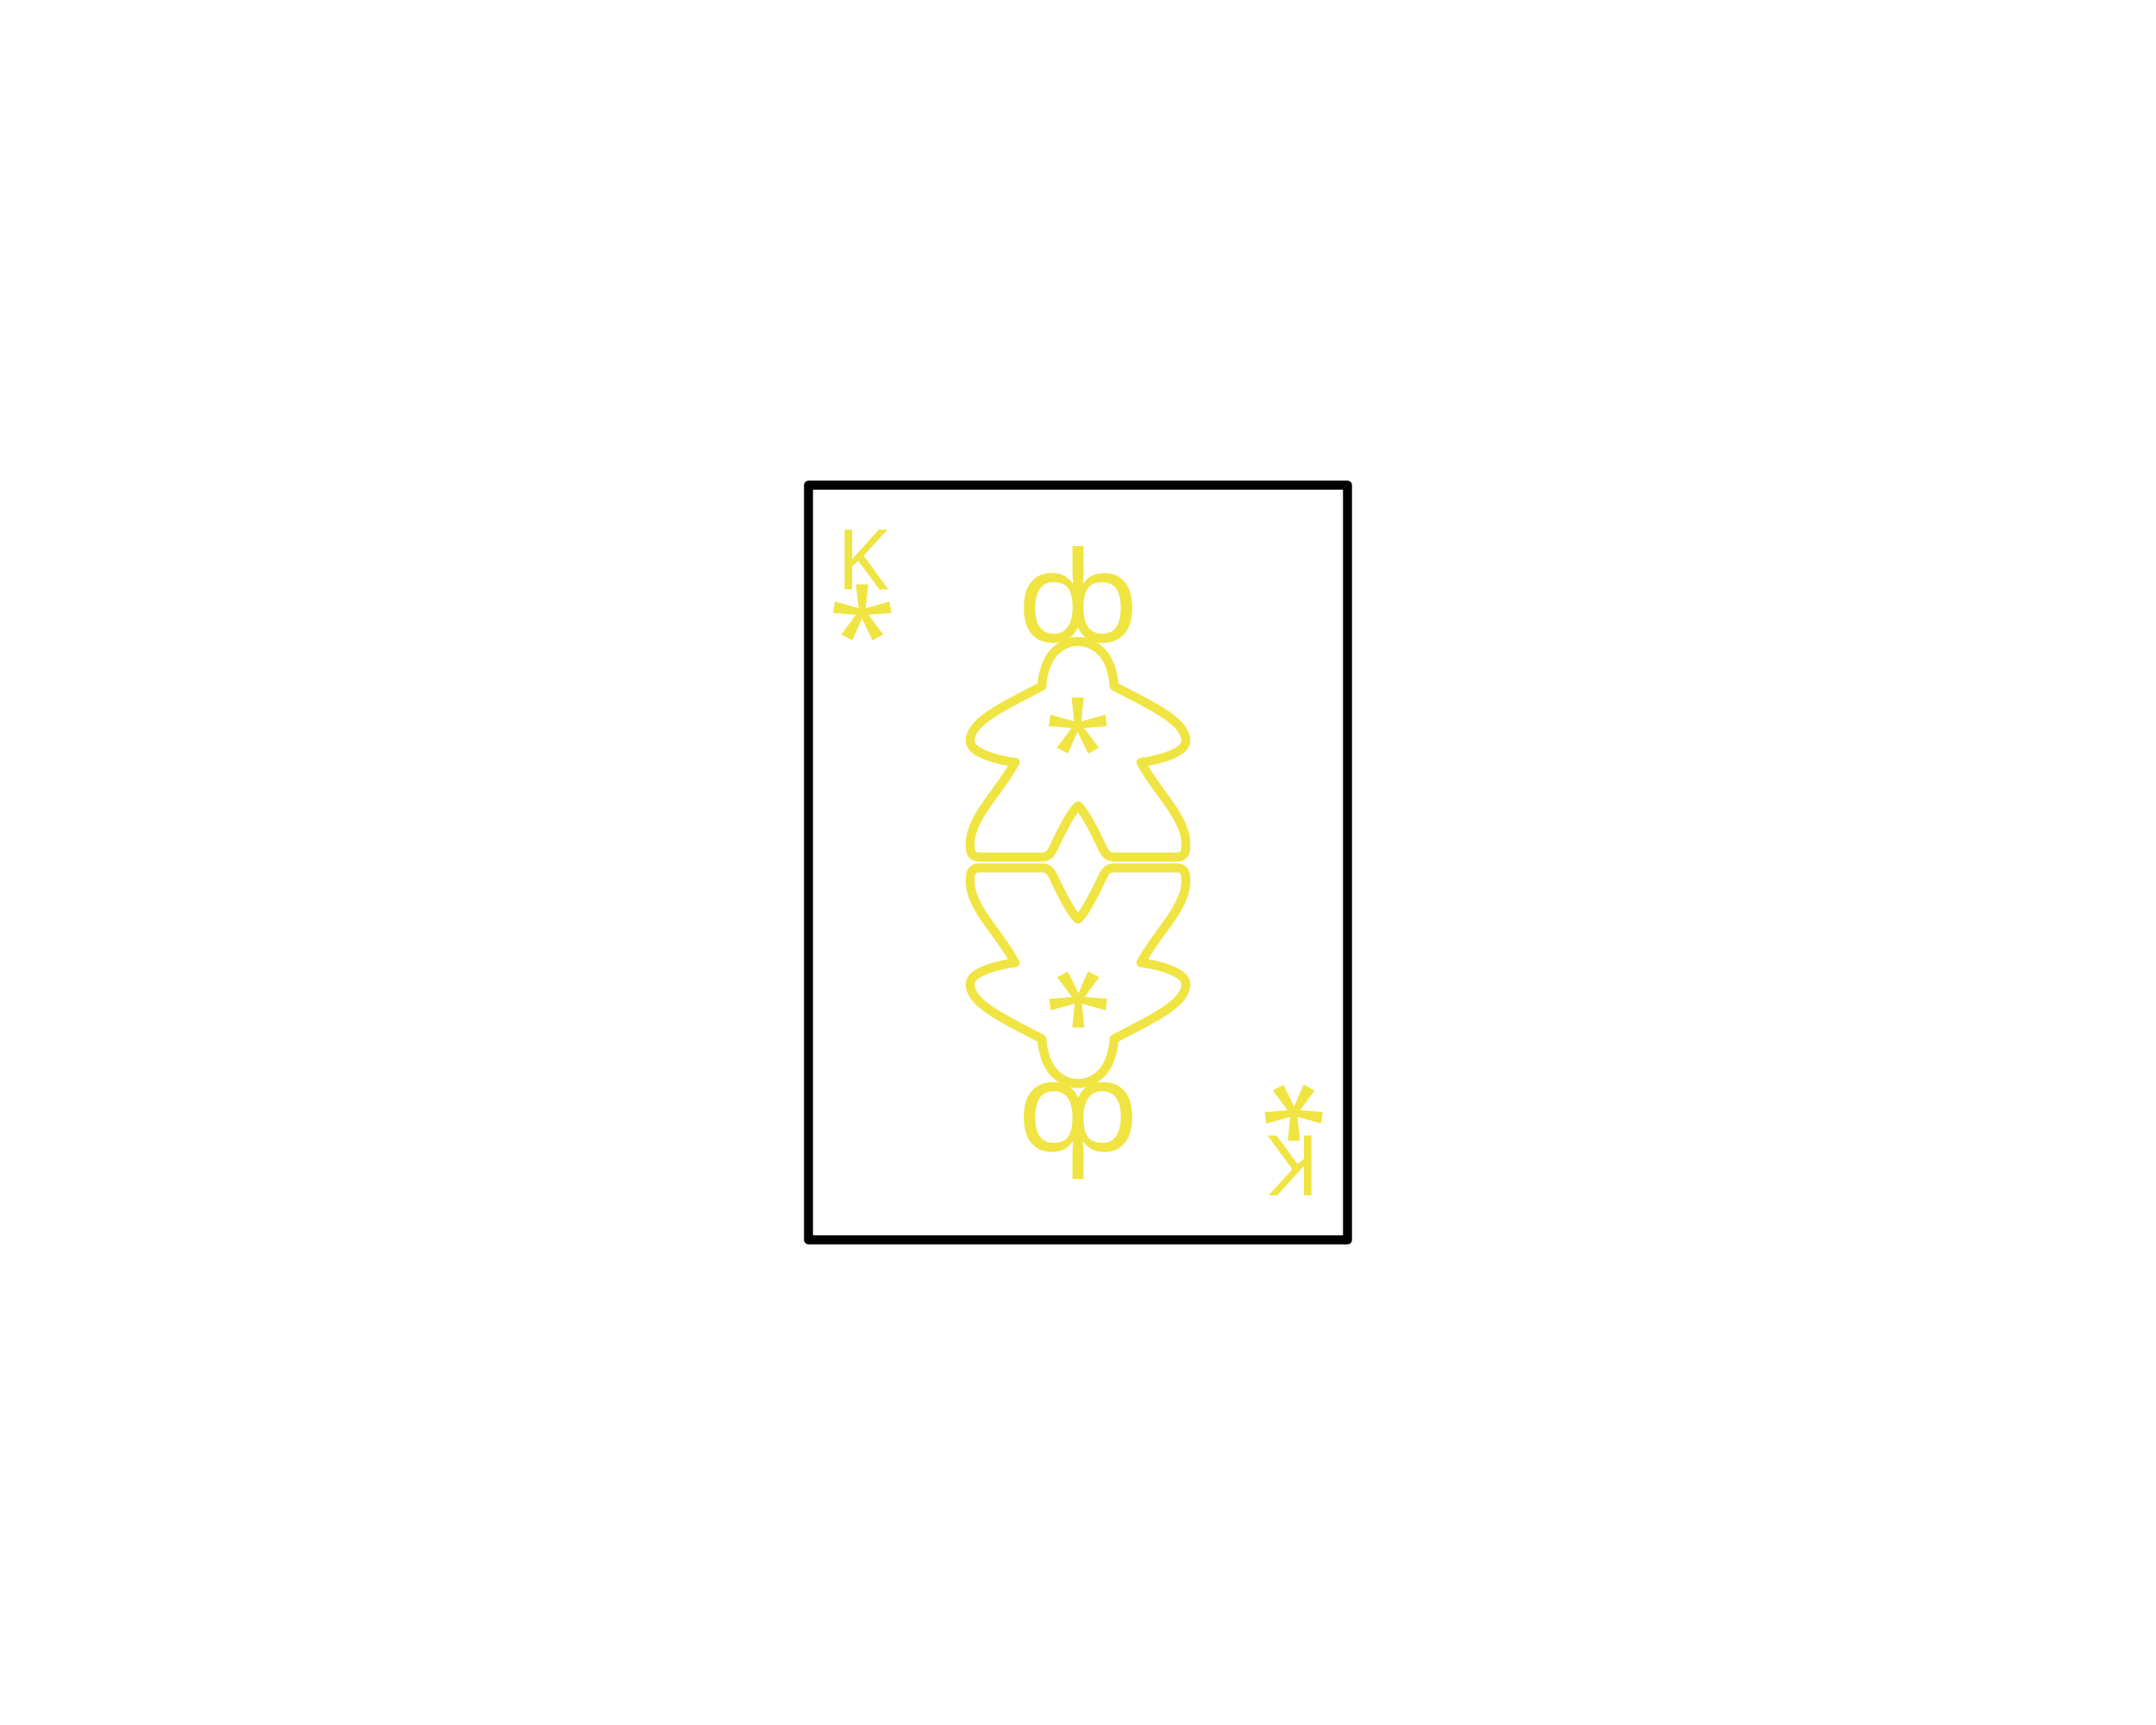
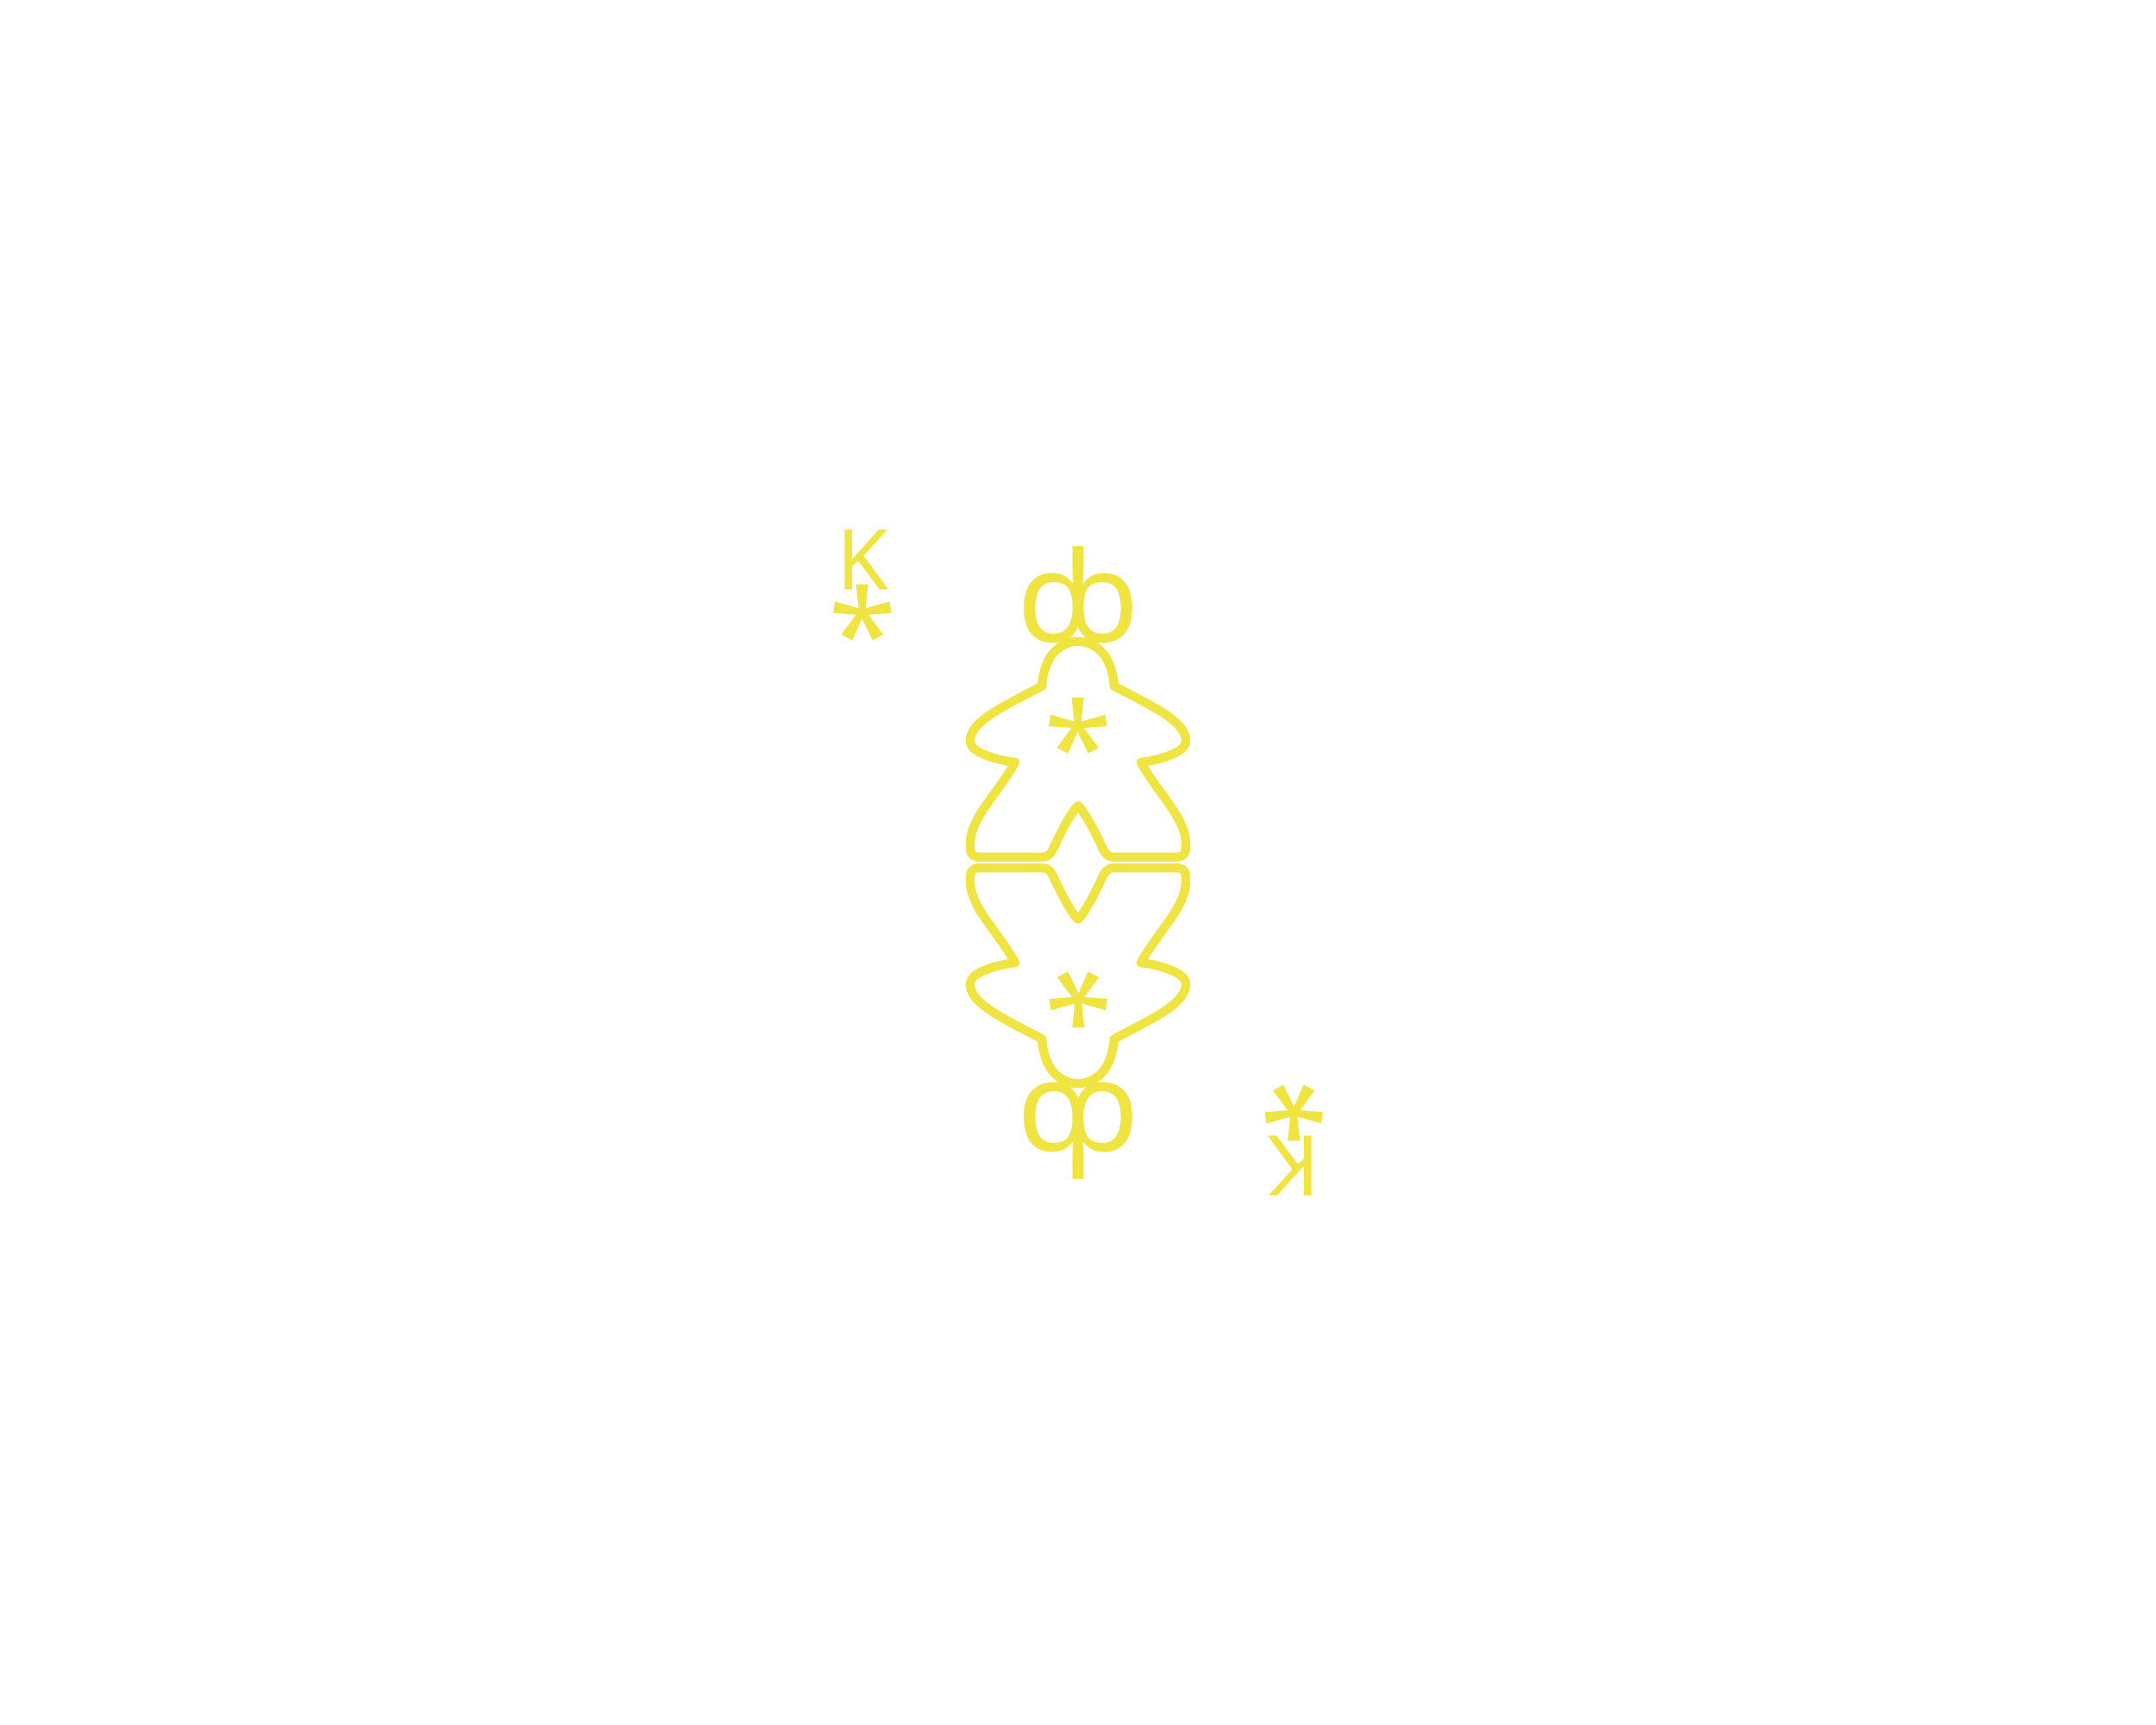
<svg xmlns="http://www.w3.org/2000/svg" class="svglite" data-engine-version="2.0" width="720.00pt" height="576.00pt" viewBox="0 0 720.00 576.00">
  <defs>
    <style type="text/css">
    .svglite line, .svglite polyline, .svglite polygon, .svglite path, .svglite rect, .svglite circle {
      fill: none;
      stroke: #000000;
      stroke-linecap: round;
      stroke-linejoin: round;
      stroke-miterlimit: 10.00;
    }
  </style>
  </defs>
  <rect width="100%" height="100%" style="stroke: none; fill: #FFFFFF;" />
  <defs>
    <clipPath id="cpMC4wMHw3MjAuMDB8MC4wMHw1NzYuMDA=">
      <rect x="0.00" y="0.00" width="720.00" height="576.00" />
    </clipPath>
  </defs>
  <g clip-path="url(#cpMC4wMHw3MjAuMDB8MC4wMHw1NzYuMDA=)">
    <polygon points="270.00,162.00 270.00,414.00 450.00,414.00 450.00,162.00 " style="stroke-width: 0.75; stroke: none; fill: #FFFFFF;" />
    <polygon points="360.03,269.12 360.07,269.15 360.11,269.17 360.15,269.20 360.20,269.24 360.20,269.24 360.33,269.37 360.49,269.54 360.67,269.74 360.87,269.97 361.07,270.22 361.26,270.47 361.38,270.63 361.60,270.94 361.84,271.28 362.08,271.65 362.34,272.05 362.61,272.48 362.89,272.93 363.17,273.39 363.44,273.85 363.70,274.30 363.94,274.74 364.18,275.16 364.30,275.38 364.30,275.38 364.68,276.09 365.06,276.80 365.44,277.52 365.81,278.25 366.16,278.96 366.50,279.64 366.81,280.28 367.09,280.85 367.33,281.35 367.52,281.76 367.67,282.08 367.77,282.29 367.83,282.41 367.84,282.43 367.85,282.46 367.86,282.49 367.86,282.49 368.07,282.90 368.26,283.29 368.45,283.67 368.66,284.04 368.87,284.39 369.09,284.72 369.32,285.01 369.57,285.26 369.83,285.49 369.96,285.58 369.96,285.58 370.26,285.77 370.58,285.92 370.91,286.03 371.27,286.11 371.65,286.16 372.04,286.19 372.42,286.20 372.81,286.20 373.19,286.20 373.27,286.20 391.85,286.20 391.85,286.20 392.13,286.20 392.40,286.20 392.68,286.19 392.95,286.19 393.20,286.17 393.43,286.16 393.55,286.14 393.77,286.11 394.02,286.06 394.28,285.98 394.56,285.86 394.82,285.71 395.06,285.53 395.23,285.37 395.42,285.13 395.58,284.86 395.71,284.58 395.81,284.28 395.88,283.99 395.93,283.74 395.95,283.55 395.95,283.55 395.97,283.31 395.98,283.06 395.99,282.77 396.00,282.47 396.00,282.18 396.00,281.88 396.00,281.72 396.00,281.72 395.98,281.00 395.91,280.28 395.81,279.56 395.66,278.82 395.47,278.07 395.23,277.30 394.95,276.52 394.64,275.74 394.29,274.95 393.91,274.16 393.50,273.37 393.07,272.59 392.62,271.83 392.16,271.08 391.69,270.35 391.22,269.64 390.75,268.95 390.27,268.26 389.79,267.59 389.72,267.48 389.72,267.48 389.30,266.90 388.87,266.31 388.43,265.70 387.98,265.08 387.51,264.43 387.03,263.77 386.54,263.08 386.04,262.38 385.54,261.67 385.04,260.95 384.54,260.23 384.06,259.51 383.58,258.80 383.13,258.09 382.69,257.40 382.27,256.72 381.87,256.05 381.49,255.38 381.12,254.73 381.02,254.53 381.51,254.48 382.01,254.41 382.54,254.33 383.10,254.24 383.68,254.14 384.28,254.02 384.88,253.90 385.49,253.76 386.10,253.62 386.69,253.47 387.26,253.32 387.80,253.17 388.33,253.02 388.83,252.86 388.96,252.82 388.96,252.82 389.39,252.68 389.82,252.53 390.26,252.36 390.71,252.19 391.17,252.01 391.61,251.82 392.04,251.62 392.44,251.43 392.82,251.23 393.16,251.04 393.48,250.85 393.51,250.83 393.51,250.83 393.75,250.68 393.99,250.51 394.24,250.33 394.49,250.13 394.72,249.93 394.92,249.73 395.11,249.53 395.14,249.49 395.14,249.49 395.31,249.28 395.47,249.04 395.63,248.76 395.77,248.45 395.89,248.12 395.96,247.79 396.00,247.46 396.00,247.33 395.98,246.86 395.91,246.38 395.80,245.89 395.65,245.40 395.45,244.90 395.21,244.41 394.94,243.93 394.64,243.47 394.32,243.03 393.99,242.62 393.65,242.23 393.30,241.87 393.29,241.86 392.97,241.54 392.62,241.22 392.24,240.88 391.84,240.54 391.41,240.19 390.95,239.84 390.48,239.48 389.99,239.12 389.50,238.78 389.00,238.44 388.51,238.12 388.03,237.81 387.55,237.50 387.28,237.34 387.28,237.34 386.67,236.97 386.05,236.59 385.39,236.21 384.71,235.82 384.01,235.43 383.28,235.02 382.52,234.61 381.74,234.19 380.95,233.76 380.14,233.33 379.33,232.91 378.52,232.48 377.71,232.06 376.92,231.65 376.14,231.24 375.37,230.84 374.63,230.46 373.91,230.08 373.20,229.71 372.52,229.35 372.05,229.10 372.05,229.10 372.02,228.55 371.97,227.99 371.91,227.40 371.82,226.78 371.72,226.14 371.59,225.49 371.43,224.82 371.26,224.14 371.06,223.47 370.85,222.82 370.62,222.19 370.37,221.58 370.10,221.00 369.82,220.44 369.56,219.97 369.26,219.47 368.93,218.98 368.56,218.50 368.16,218.02 367.72,217.55 367.24,217.09 366.73,216.65 366.18,216.24 365.61,215.85 365.00,215.49 364.38,215.18 363.74,214.90 363.09,214.67 362.43,214.49 361.76,214.35 361.09,214.26 360.41,214.21 360.00,214.20 360.00,214.20 359.31,214.22 358.63,214.29 357.96,214.40 357.30,214.56 356.64,214.76 356.00,215.01 355.36,215.30 354.75,215.63 354.15,216.00 353.59,216.41 353.05,216.83 352.55,217.28 352.09,217.74 351.67,218.22 351.28,218.70 350.93,219.19 350.61,219.68 350.44,219.97 350.14,220.51 349.86,221.07 349.60,221.65 349.36,222.26 349.12,222.90 348.91,223.55 348.72,224.22 348.55,224.90 348.40,225.57 348.27,226.22 348.17,226.86 348.08,227.47 348.02,228.06 347.98,228.62 347.95,229.10 347.27,229.46 346.58,229.83 345.87,230.20 345.14,230.58 344.39,230.97 343.62,231.37 342.83,231.78 342.03,232.19 341.22,232.62 340.41,233.04 339.60,233.47 338.80,233.90 338.01,234.32 337.24,234.74 336.49,235.15 335.77,235.55 335.07,235.95 334.40,236.33 333.75,236.71 333.13,237.08 332.72,237.34 332.72,237.34 332.24,237.64 331.76,237.94 331.27,238.26 330.78,238.59 330.29,238.93 329.80,239.28 329.31,239.63 328.84,239.99 328.40,240.35 327.98,240.69 327.59,241.03 327.23,241.36 326.89,241.68 326.71,241.86 326.36,242.23 326.02,242.62 325.69,243.03 325.37,243.46 325.07,243.93 324.79,244.41 324.55,244.90 324.35,245.39 324.20,245.88 324.09,246.37 324.02,246.85 324.00,247.33 324.00,247.33 324.02,247.66 324.08,247.99 324.18,248.32 324.31,248.64 324.46,248.93 324.63,249.19 324.79,249.41 324.86,249.49 324.86,249.49 325.04,249.70 325.25,249.90 325.47,250.10 325.72,250.30 325.97,250.48 326.21,250.65 326.45,250.81 326.49,250.83 326.49,250.83 326.81,251.02 327.15,251.22 327.52,251.41 327.92,251.60 328.35,251.80 328.79,251.99 329.24,252.17 329.69,252.35 330.13,252.51 330.57,252.66 330.99,252.80 331.04,252.82 331.54,252.98 332.06,253.13 332.60,253.28 333.16,253.43 333.74,253.58 334.34,253.73 334.95,253.86 335.56,253.99 336.16,254.11 336.75,254.22 337.31,254.31 337.85,254.39 338.36,254.46 338.85,254.52 338.98,254.53 338.98,254.53 338.62,255.19 338.25,255.85 337.85,256.52 337.44,257.20 337.00,257.89 336.55,258.59 336.08,259.30 335.60,260.02 335.11,260.74 334.60,261.46 334.10,262.18 333.60,262.88 333.11,263.57 332.63,264.24 332.16,264.89 331.70,265.52 331.25,266.13 330.82,266.73 330.40,267.31 330.28,267.48 329.80,268.16 329.33,268.84 328.85,269.54 328.38,270.24 327.91,270.97 327.45,271.71 327.00,272.48 326.57,273.25 326.16,274.04 325.77,274.83 325.41,275.62 325.09,276.40 324.81,277.18 324.57,277.95 324.37,278.70 324.21,279.44 324.10,280.17 324.03,280.89 324.00,281.61 324.00,281.72 324.00,282.02 324.00,282.31 324.00,282.61 324.01,282.91 324.02,283.18 324.04,283.43 324.05,283.56 324.05,283.56 324.08,283.80 324.13,284.06 324.21,284.35 324.32,284.65 324.46,284.93 324.63,285.19 324.78,285.38 324.78,285.38 325.00,285.58 325.25,285.75 325.52,285.89 325.79,286.00 326.06,286.07 326.30,286.12 326.47,286.14 326.47,286.14 326.69,286.17 326.93,286.18 327.20,286.19 327.47,286.20 327.75,286.20 328.03,286.20 328.19,286.20 346.70,286.20 346.70,286.20 347.09,286.20 347.48,286.20 347.86,286.19 348.25,286.17 348.63,286.12 349.00,286.05 349.34,285.95 349.66,285.81 349.97,285.63 350.03,285.58 350.03,285.58 350.31,285.37 350.57,285.13 350.81,284.85 351.03,284.54 351.25,284.20 351.46,283.84 351.65,283.46 351.85,283.07 352.04,282.67 352.14,282.49 352.15,282.46 352.16,282.43 352.16,282.43 352.19,282.38 352.26,282.23 352.37,281.98 352.54,281.63 352.75,281.19 353.00,280.67 353.29,280.07 353.61,279.41 353.96,278.72 354.32,278.00 354.69,277.28 355.07,276.56 355.45,275.85 355.70,275.38 355.93,274.96 356.18,274.52 356.43,274.08 356.70,273.62 356.97,273.16 357.25,272.71 357.52,272.26 357.79,271.85 358.04,271.46 358.28,271.11 358.51,270.79 358.62,270.63 358.81,270.38 359.00,270.13 359.20,269.89 359.40,269.66 359.57,269.47 359.72,269.32 359.80,269.24 359.85,269.20 359.89,269.17 359.93,269.15 359.97,269.12 360.00,269.11 " style="stroke-width: 3.00; stroke: #F0E442; fill: #FFFFFF;" />
    <text x="360.00" y="214.25" text-anchor="middle" style="font-size: 42.00px; fill: #F0E442; font-family: sans;" textLength="37.25px" lengthAdjust="spacingAndGlyphs">ȸ</text>
    <text x="360.00" y="264.51" text-anchor="middle" style="font-size: 41.60px; fill: #F0E442; font-family: sans;" textLength="16.20px" lengthAdjust="spacingAndGlyphs">*</text>
    <polygon points="359.97,306.88 359.93,306.85 359.89,306.83 359.85,306.80 359.80,306.76 359.80,306.76 359.67,306.63 359.51,306.46 359.33,306.26 359.13,306.03 358.93,305.78 358.74,305.53 358.62,305.37 358.40,305.06 358.16,304.72 357.92,304.35 357.66,303.95 357.39,303.52 357.11,303.07 356.83,302.61 356.56,302.15 356.30,301.70 356.06,301.26 355.82,300.84 355.70,300.62 355.70,300.62 355.32,299.91 354.94,299.20 354.56,298.48 354.19,297.75 353.84,297.04 353.50,296.36 353.19,295.72 352.91,295.15 352.67,294.65 352.48,294.24 352.33,293.92 352.23,293.71 352.17,293.59 352.16,293.57 352.15,293.54 352.14,293.51 352.14,293.51 351.93,293.10 351.74,292.71 351.55,292.33 351.34,291.96 351.13,291.61 350.91,291.28 350.68,290.99 350.43,290.74 350.17,290.51 350.04,290.42 350.04,290.42 349.74,290.23 349.42,290.08 349.09,289.97 348.73,289.89 348.35,289.84 347.96,289.81 347.58,289.80 347.19,289.80 346.81,289.80 346.73,289.80 328.15,289.80 328.15,289.80 327.87,289.80 327.60,289.80 327.32,289.81 327.05,289.81 326.80,289.83 326.57,289.84 326.45,289.86 326.23,289.89 325.98,289.94 325.72,290.02 325.44,290.14 325.18,290.29 324.94,290.47 324.77,290.63 324.58,290.87 324.42,291.14 324.29,291.42 324.19,291.72 324.12,292.01 324.07,292.26 324.05,292.45 324.05,292.45 324.03,292.69 324.02,292.94 324.01,293.23 324.00,293.53 324.00,293.82 324.00,294.12 324.00,294.28 324.00,294.28 324.02,295.00 324.09,295.72 324.19,296.44 324.34,297.18 324.53,297.93 324.77,298.70 325.05,299.48 325.36,300.26 325.71,301.05 326.09,301.84 326.50,302.63 326.93,303.41 327.38,304.17 327.84,304.92 328.31,305.65 328.78,306.36 329.25,307.05 329.73,307.74 330.21,308.41 330.28,308.52 330.28,308.52 330.70,309.10 331.13,309.69 331.57,310.30 332.02,310.92 332.49,311.57 332.97,312.23 333.46,312.92 333.96,313.62 334.46,314.33 334.96,315.05 335.46,315.77 335.94,316.49 336.42,317.20 336.87,317.91 337.31,318.60 337.73,319.28 338.13,319.95 338.51,320.62 338.88,321.27 338.98,321.47 338.49,321.52 337.99,321.59 337.46,321.67 336.90,321.76 336.32,321.86 335.72,321.98 335.12,322.10 334.51,322.24 333.90,322.38 333.31,322.53 332.74,322.68 332.20,322.83 331.67,322.98 331.17,323.14 331.04,323.18 331.04,323.18 330.61,323.32 330.18,323.47 329.74,323.64 329.29,323.81 328.83,323.99 328.39,324.18 327.96,324.38 327.56,324.57 327.18,324.77 326.84,324.96 326.52,325.15 326.49,325.17 326.49,325.17 326.25,325.32 326.01,325.49 325.76,325.67 325.51,325.87 325.28,326.07 325.08,326.27 324.89,326.47 324.86,326.51 324.86,326.51 324.69,326.72 324.53,326.96 324.37,327.24 324.23,327.55 324.11,327.88 324.04,328.21 324.00,328.54 324.00,328.67 324.02,329.14 324.09,329.62 324.20,330.11 324.35,330.60 324.55,331.10 324.79,331.59 325.06,332.07 325.36,332.53 325.68,332.97 326.01,333.38 326.35,333.77 326.70,334.13 326.71,334.14 327.03,334.46 327.38,334.78 327.76,335.12 328.16,335.46 328.59,335.81 329.05,336.16 329.52,336.52 330.01,336.88 330.50,337.22 331.00,337.56 331.49,337.88 331.97,338.19 332.45,338.50 332.72,338.66 332.72,338.66 333.33,339.03 333.95,339.41 334.61,339.79 335.29,340.18 335.99,340.57 336.72,340.98 337.48,341.39 338.26,341.81 339.05,342.24 339.86,342.67 340.67,343.09 341.48,343.52 342.29,343.94 343.08,344.35 343.86,344.76 344.63,345.16 345.37,345.54 346.09,345.92 346.80,346.29 347.48,346.65 347.95,346.90 347.95,346.90 347.98,347.45 348.03,348.01 348.09,348.60 348.18,349.22 348.28,349.86 348.41,350.51 348.57,351.18 348.74,351.86 348.94,352.53 349.15,353.18 349.38,353.81 349.63,354.42 349.90,355.00 350.18,355.56 350.44,356.03 350.74,356.53 351.07,357.02 351.44,357.50 351.84,357.98 352.28,358.45 352.76,358.91 353.27,359.35 353.82,359.76 354.39,360.15 355.00,360.51 355.62,360.82 356.26,361.10 356.91,361.33 357.57,361.51 358.24,361.65 358.91,361.74 359.59,361.79 360.00,361.80 360.00,361.80 360.69,361.78 361.37,361.71 362.04,361.60 362.70,361.44 363.36,361.24 364.00,360.99 364.64,360.70 365.25,360.37 365.85,360.00 366.41,359.59 366.95,359.17 367.45,358.72 367.91,358.26 368.33,357.78 368.72,357.30 369.07,356.81 369.39,356.32 369.56,356.03 369.86,355.49 370.14,354.93 370.40,354.35 370.64,353.74 370.88,353.10 371.09,352.45 371.28,351.78 371.45,351.10 371.60,350.43 371.73,349.78 371.83,349.14 371.92,348.53 371.98,347.94 372.02,347.38 372.05,346.90 372.73,346.54 373.42,346.17 374.13,345.80 374.86,345.42 375.61,345.03 376.38,344.63 377.17,344.22 377.97,343.81 378.78,343.38 379.59,342.96 380.40,342.53 381.20,342.10 381.99,341.68 382.76,341.26 383.51,340.85 384.23,340.45 384.93,340.05 385.60,339.67 386.25,339.29 386.87,338.92 387.28,338.66 387.28,338.66 387.76,338.36 388.24,338.06 388.73,337.74 389.22,337.41 389.71,337.07 390.20,336.72 390.69,336.37 391.16,336.01 391.60,335.65 392.02,335.31 392.41,334.97 392.77,334.64 393.11,334.32 393.29,334.14 393.64,333.77 393.98,333.38 394.31,332.97 394.63,332.54 394.93,332.07 395.21,331.59 395.45,331.10 395.65,330.61 395.80,330.12 395.91,329.63 395.98,329.15 396.00,328.67 396.00,328.67 395.98,328.34 395.92,328.01 395.82,327.68 395.69,327.36 395.54,327.07 395.37,326.81 395.21,326.59 395.14,326.51 395.14,326.51 394.96,326.30 394.75,326.10 394.53,325.90 394.28,325.70 394.03,325.52 393.79,325.35 393.55,325.19 393.51,325.17 393.51,325.17 393.19,324.98 392.85,324.78 392.48,324.59 392.08,324.40 391.65,324.20 391.21,324.01 390.76,323.83 390.31,323.65 389.87,323.49 389.43,323.34 389.01,323.20 388.96,323.18 388.46,323.02 387.94,322.87 387.40,322.72 386.84,322.57 386.26,322.42 385.66,322.27 385.05,322.14 384.44,322.01 383.84,321.89 383.25,321.78 382.69,321.69 382.15,321.61 381.64,321.54 381.15,321.48 381.02,321.47 381.02,321.47 381.38,320.81 381.75,320.15 382.15,319.48 382.56,318.80 383.00,318.11 383.45,317.41 383.92,316.70 384.40,315.98 384.89,315.26 385.40,314.54 385.90,313.82 386.40,313.12 386.89,312.43 387.37,311.76 387.84,311.11 388.30,310.48 388.75,309.87 389.18,309.27 389.60,308.69 389.72,308.52 390.20,307.84 390.67,307.16 391.15,306.46 391.62,305.76 392.09,305.03 392.55,304.29 393.00,303.52 393.43,302.75 393.84,301.96 394.23,301.17 394.59,300.38 394.91,299.60 395.19,298.82 395.43,298.05 395.63,297.30 395.79,296.56 395.90,295.83 395.97,295.11 396.00,294.39 396.00,294.28 396.00,293.98 396.00,293.69 396.00,293.39 395.99,293.09 395.98,292.82 395.96,292.57 395.95,292.44 395.95,292.44 395.92,292.20 395.87,291.94 395.79,291.65 395.68,291.35 395.54,291.07 395.37,290.81 395.22,290.62 395.22,290.62 395.00,290.42 394.75,290.25 394.48,290.11 394.21,290.00 393.94,289.93 393.70,289.88 393.53,289.86 393.53,289.86 393.31,289.83 393.07,289.82 392.80,289.81 392.53,289.80 392.25,289.80 391.97,289.80 391.81,289.80 373.30,289.80 373.30,289.80 372.91,289.80 372.52,289.80 372.14,289.81 371.75,289.83 371.37,289.88 371.00,289.95 370.66,290.05 370.34,290.19 370.03,290.37 369.97,290.42 369.97,290.42 369.69,290.63 369.43,290.87 369.19,291.15 368.97,291.46 368.75,291.80 368.54,292.16 368.35,292.54 368.15,292.93 367.96,293.33 367.86,293.51 367.85,293.54 367.84,293.57 367.84,293.57 367.81,293.62 367.74,293.77 367.63,294.02 367.46,294.37 367.25,294.81 367.00,295.33 366.71,295.93 366.39,296.59 366.04,297.28 365.68,298.00 365.31,298.72 364.93,299.44 364.55,300.15 364.30,300.62 364.07,301.04 363.82,301.48 363.57,301.92 363.30,302.38 363.03,302.84 362.75,303.29 362.48,303.74 362.21,304.15 361.96,304.54 361.72,304.89 361.49,305.21 361.38,305.37 361.19,305.62 361.00,305.87 360.80,306.11 360.60,306.34 360.43,306.53 360.28,306.68 360.20,306.76 360.15,306.80 360.11,306.83 360.07,306.85 360.03,306.88 360.00,306.89 " style="stroke-width: 3.00; stroke: #F0E442; fill: #FFFFFF;" />
    <text transform="translate(360.00,361.75) rotate(-180)" text-anchor="middle" style="font-size: 42.00px; fill: #F0E442; font-family: sans;" textLength="37.25px" lengthAdjust="spacingAndGlyphs">ȸ</text>
    <text transform="translate(360.00,311.49) rotate(-180)" text-anchor="middle" style="font-size: 41.60px; fill: #F0E442; font-family: sans;" textLength="16.20px" lengthAdjust="spacingAndGlyphs">*</text>
    <text x="288.00" y="196.83" text-anchor="middle" style="font-size: 28.00px; fill: #F0E442; font-family: sans;" textLength="18.68px" lengthAdjust="spacingAndGlyphs">K</text>
    <text transform="translate(432.00,379.17) rotate(-180)" text-anchor="middle" style="font-size: 28.00px; fill: #F0E442; font-family: sans;" textLength="18.68px" lengthAdjust="spacingAndGlyphs">K</text>
    <text x="288.00" y="226.71" text-anchor="middle" style="font-size: 41.60px; fill: #F0E442; font-family: sans;" textLength="16.20px" lengthAdjust="spacingAndGlyphs">*</text>
    <text transform="translate(432.00,349.29) rotate(-180)" text-anchor="middle" style="font-size: 41.60px; fill: #F0E442; font-family: sans;" textLength="16.20px" lengthAdjust="spacingAndGlyphs">*</text>
-     <polygon points="270.00,162.00 270.00,414.00 450.00,414.00 450.00,162.00 " style="stroke-width: 3.00; fill: none;" />
+     <polygon points="270.00,162.00 270.00,414.00 450.00,414.00 450.00,162.00 " style="stroke-width: 0.00; stroke: none; fill: none;" />
  </g>
</svg>
